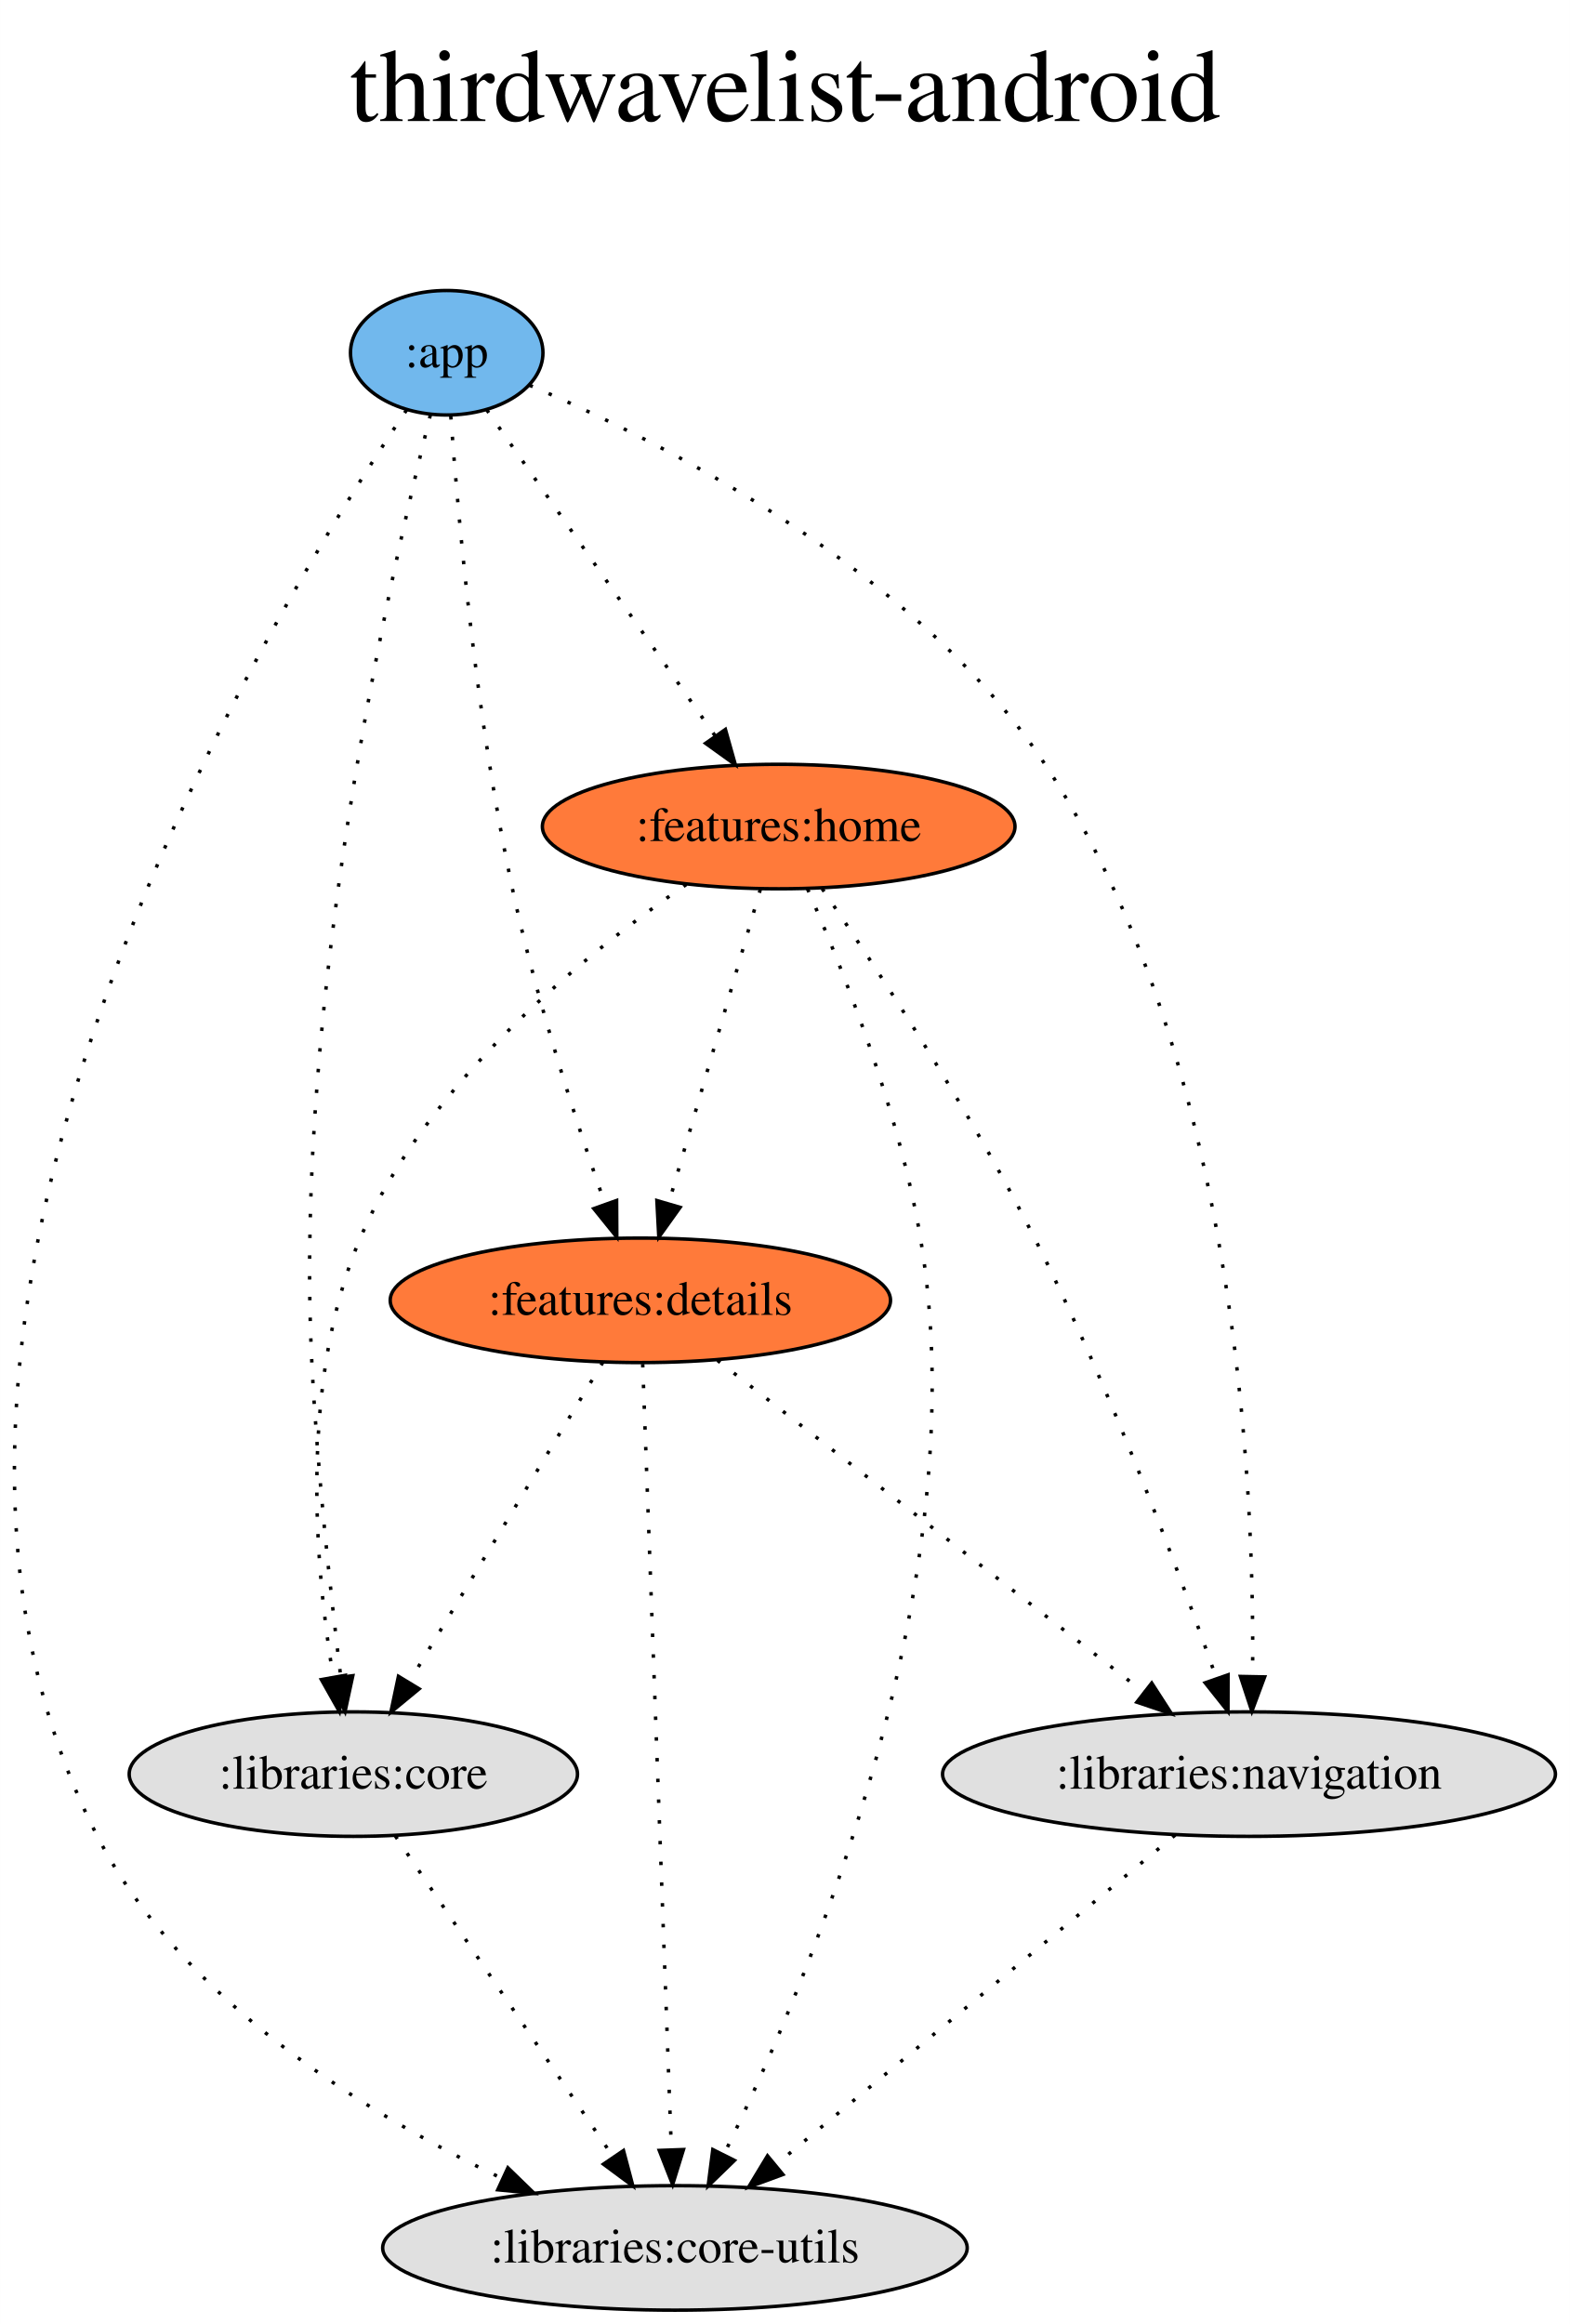
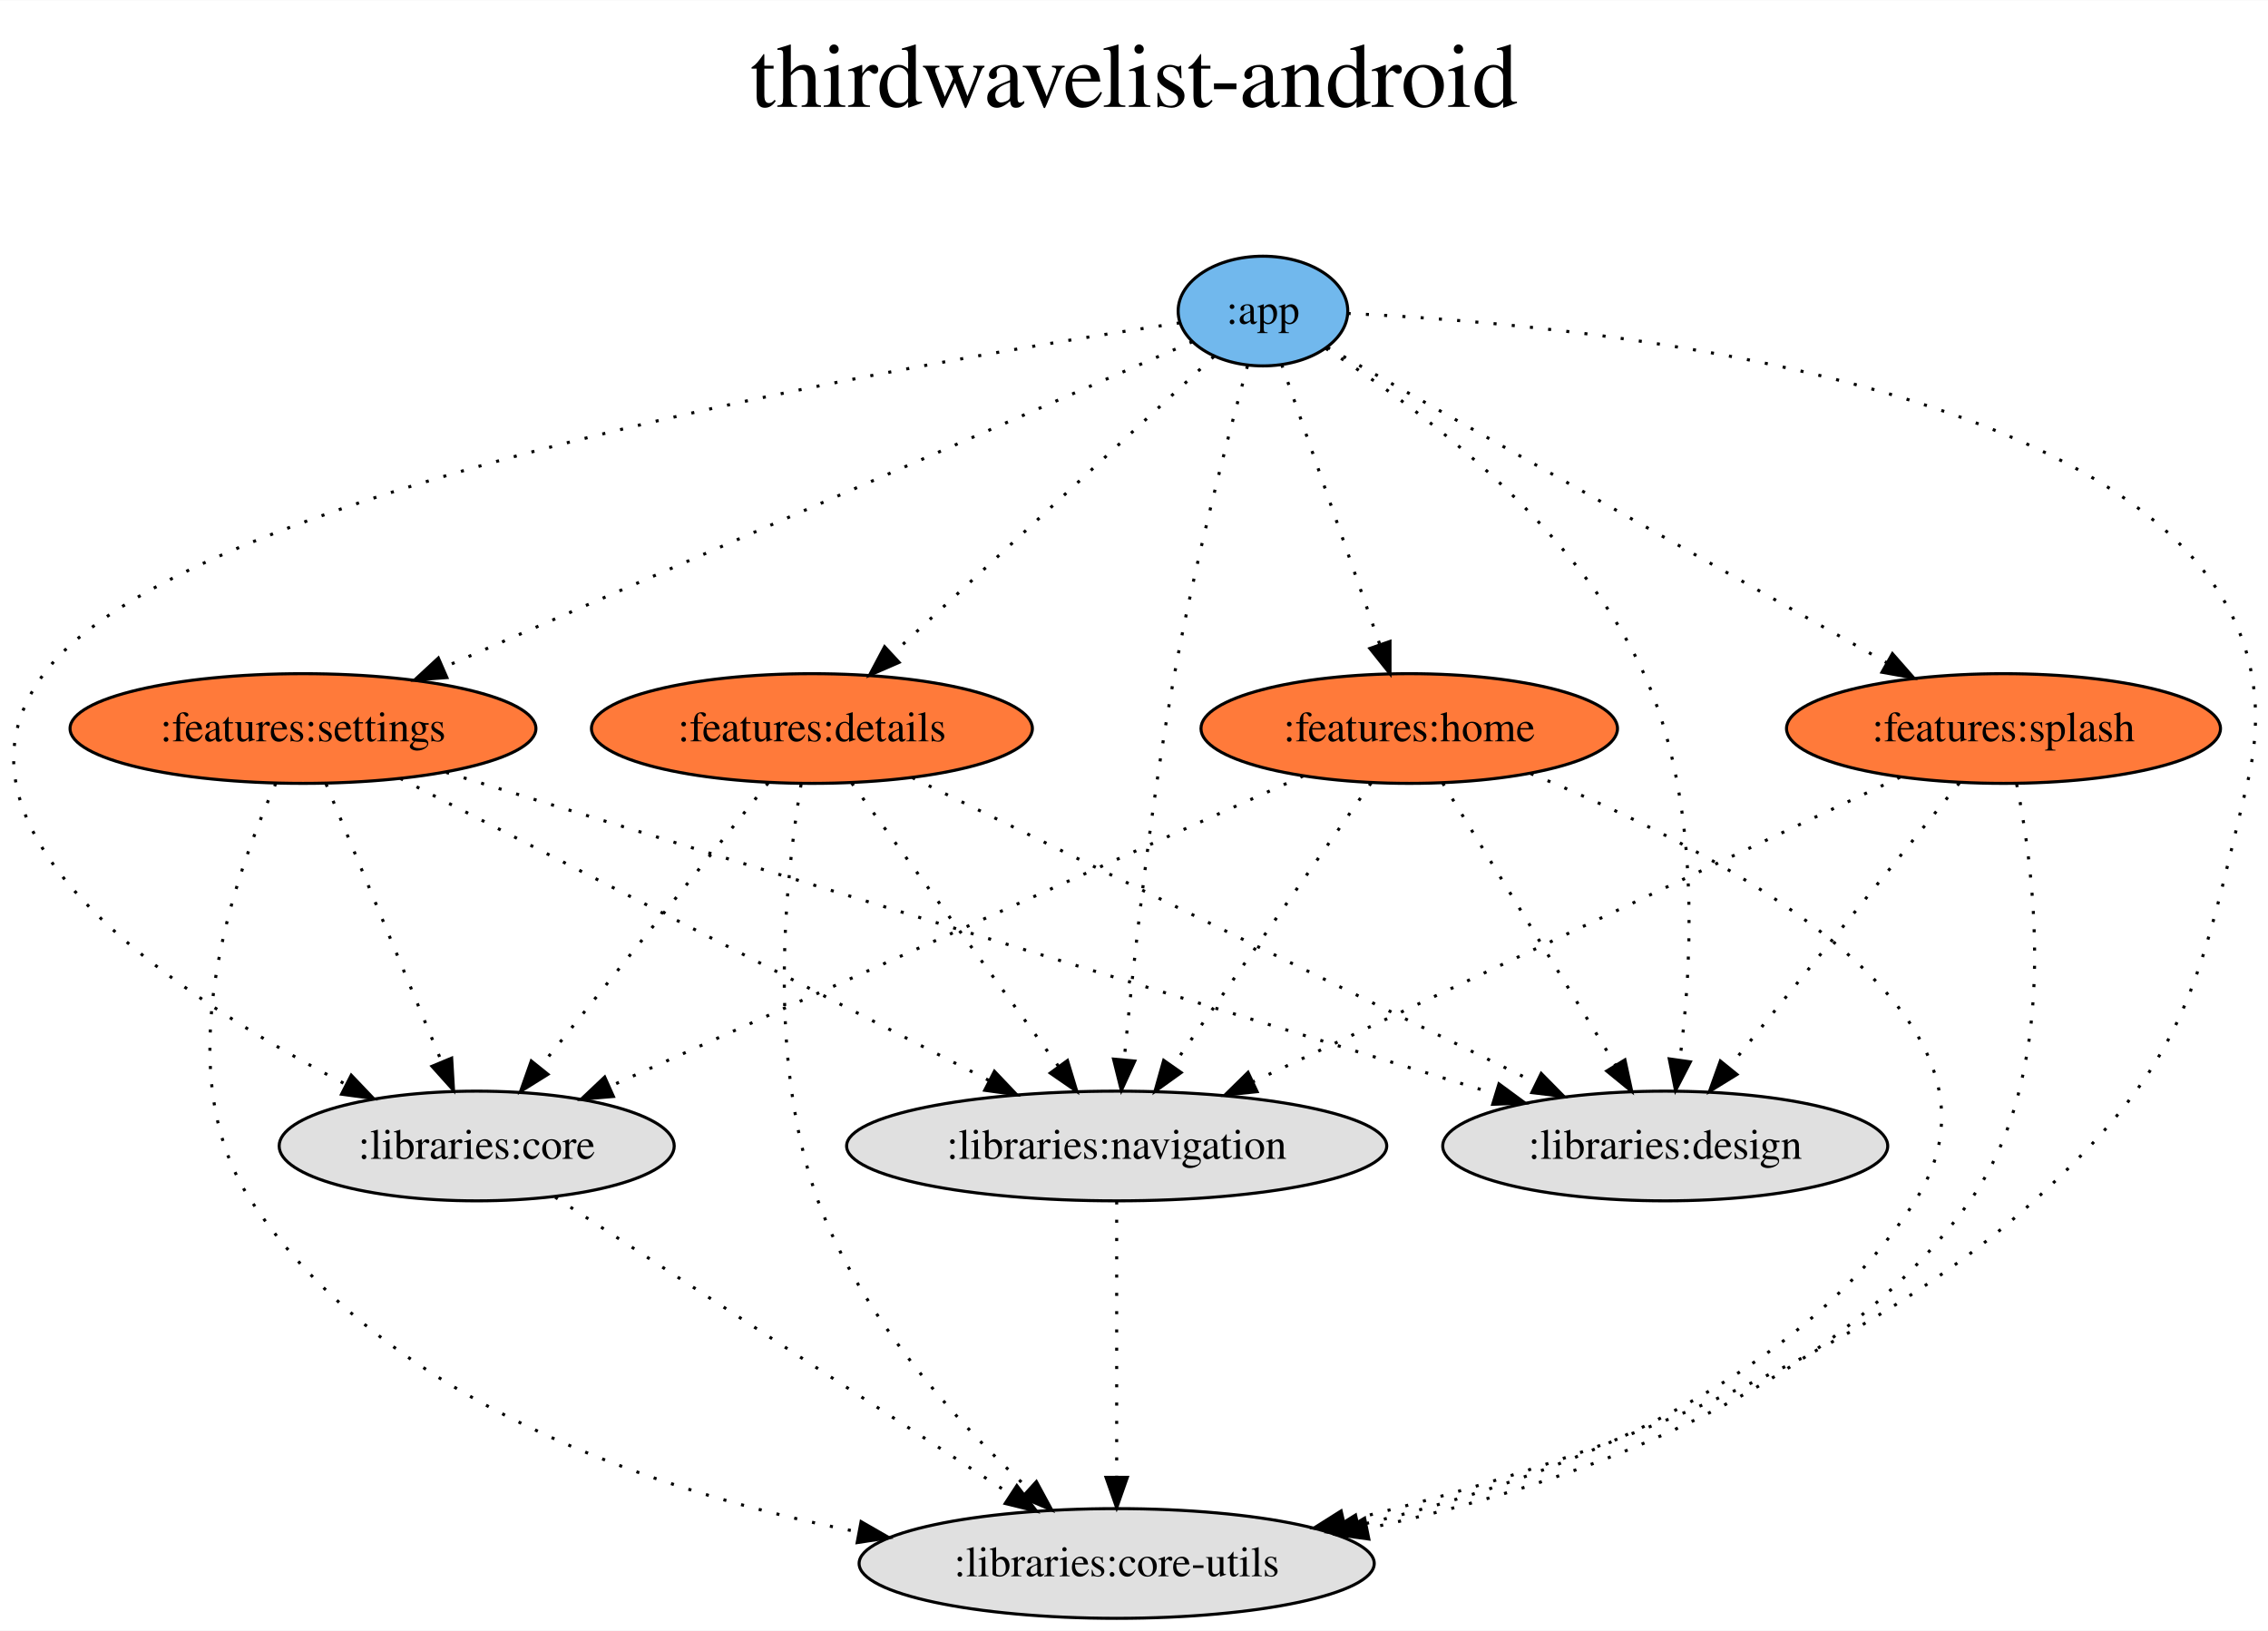
- <svg xmlns="http://www.w3.org/2000/svg" width="454pt" height="672pt" viewBox="0.00 0.00 453.98 672.00">
-   <g id="graph0" class="graph" transform="scale(1 1) rotate(0) translate(4 668)">
-     <polygon fill="#ffffff" stroke="transparent" points="-4,4 -4,-668 449.976,-668 449.976,4 -4,4" />
-     <text text-anchor="middle" x="222.988" y="-633" font-family="Times,serif" font-size="30.00" fill="#000000">thirdwavelist-android</text>
-     <text text-anchor="middle" x="222.988" y="-597" font-family="Times,serif" font-size="30.00" fill="#000000"> </text>
+ <svg xmlns="http://www.w3.org/2000/svg" height="535pt" viewBox="0.00 0.00 744.21 535.00" width="744pt">
+   <g class="graph" id="graph0" transform="scale(1 1) rotate(0) translate(4 531)">
+     <polygon fill="#ffffff" points="-4,4 -4,-531 740.214,-531 740.214,4 -4,4" stroke="transparent" />
+     <text fill="#000000" font-family="Times,serif" font-size="30.00" text-anchor="middle" x="368.107" y="-496">thirdwavelist-android
+         </text>
+     <text fill="#000000" font-family="Times,serif" font-size="30.00" text-anchor="middle" x="368.107" y="-460" />
    <g id="node1" class="node">
-       <ellipse fill="#71b8ed" stroke="#000000" cx="125.167" cy="-566" rx="27.829" ry="18" />
-       <text text-anchor="middle" x="125.167" y="-561.8" font-family="Times,serif" font-size="14.00" fill="#000000">:app</text>
+       <ellipse cx="410.42" cy="-429" fill="#71b8ed" rx="27.829" ry="18" stroke="#000000" />
+       <text fill="#000000" font-family="Times,serif" font-size="14.00" text-anchor="middle" x="410.42" y="-424.8">:app
+             </text>
    </g>
    <g id="node2" class="node">
-       <ellipse fill="#ff7a3a" stroke="#000000" cx="181.167" cy="-292" rx="72.34" ry="18" />
-       <text text-anchor="middle" x="181.167" y="-287.8" font-family="Times,serif" font-size="14.00" fill="#000000">:features:details</text>
+       <ellipse cx="262.42" cy="-292" fill="#ff7a3a" rx="72.34" ry="18" stroke="#000000" />
+       <text fill="#000000" font-family="Times,serif" font-size="14.00" text-anchor="middle" x="262.42" y="-287.8">:features:details
+             </text>
    </g>
-     <g id="edge5" class="edge">
-       <path fill="none" stroke="#000000" stroke-dasharray="1,5" d="M126.343,-547.688C128.456,-518.507 133.685,-459.771 144.167,-411 151.01,-379.166 162.595,-343.634 170.981,-319.753" />
-       <polygon fill="#000000" stroke="#000000" points="174.298,-320.872 174.356,-310.277 167.704,-318.523 174.298,-320.872" />
+     <g class="edge" id="edge7">
+       <path d="M394.3,-414.078C368.884,-390.551 319.249,-344.605 288.649,-316.279" fill="none" stroke="#000000" stroke-dasharray="1,5" />
+       <polygon fill="#000000" points="291.021,-313.706 281.305,-309.482 286.266,-318.843 291.021,-313.706" stroke="#000000" />
    </g>
    <g id="node3" class="node">
-       <ellipse fill="#ff7a3a" stroke="#000000" cx="221.167" cy="-429" rx="68.334" ry="18" />
-       <text text-anchor="middle" x="221.167" y="-424.8" font-family="Times,serif" font-size="14.00" fill="#000000">:features:home</text>
+       <ellipse cx="458.42" cy="-292" fill="#ff7a3a" rx="68.334" ry="18" stroke="#000000" />
+       <text fill="#000000" font-family="Times,serif" font-size="14.00" text-anchor="middle" x="458.42" y="-287.8">:features:home
+             </text>
    </g>
-     <g id="edge4" class="edge">
-       <path fill="none" stroke="#000000" stroke-dasharray="1,5" d="M136.747,-549.475C153.127,-526.099 183.233,-483.135 202.713,-455.335" />
-       <polygon fill="#000000" stroke="#000000" points="205.762,-457.084 208.634,-446.886 200.029,-453.067 205.762,-457.084" />
+     <g class="edge" id="edge6">
+       <path d="M416.597,-411.37C424.725,-388.173 439.1,-347.143 448.694,-319.759" fill="none" stroke="#000000" stroke-dasharray="1,5" />
+       <polygon fill="#000000" points="452.111,-320.592 452.114,-309.997 445.505,-318.277 452.111,-320.592" stroke="#000000" />
    </g>
    <g id="node4" class="node">
-       <ellipse fill="#e0e0e0" stroke="#000000" cx="98.167" cy="-155" rx="64.818" ry="18" />
-       <text text-anchor="middle" x="98.167" y="-150.8" font-family="Times,serif" font-size="14.00" fill="#000000">:libraries:core</text>
+       <ellipse cx="95.42" cy="-292" fill="#ff7a3a" rx="76.434" ry="18" stroke="#000000" />
+       <text fill="#000000" font-family="Times,serif" font-size="14.00" text-anchor="middle" x="95.42" y="-287.8">:features:settings
+             </text>
+     </g>
+     <g class="edge" id="edge8">
+       <path d="M387.257,-418.926C335.488,-396.411 209.604,-341.661 141.31,-311.958" fill="none" stroke="#000000" stroke-dasharray="1,5" />
+       <polygon fill="#000000" points="142.635,-308.718 132.069,-307.939 139.843,-315.137 142.635,-308.718" stroke="#000000" />
+     </g>
+     <g class="node" id="node5">
+       <ellipse cx="653.42" cy="-292" fill="#ff7a3a" rx="71.2" ry="18" stroke="#000000" />
+       <text fill="#000000" font-family="Times,serif" font-size="14.00" text-anchor="middle" x="653.42" y="-287.8">:features:splash
+             </text>
+     </g>
+     <g class="edge" id="edge5">
+       <path d="M431.56,-417.082C472.517,-393.991 563.206,-342.861 615.063,-313.625" fill="none" stroke="#000000" stroke-dasharray="1,5" />
+       <polygon fill="#000000" points="616.973,-316.566 623.965,-308.606 613.535,-310.469 616.973,-316.566" stroke="#000000" />
+     </g>
+     <g class="node" id="node6">
+       <ellipse cx="152.42" cy="-155" fill="#e0e0e0" rx="64.818" ry="18" stroke="#000000" />
+       <text fill="#000000" font-family="Times,serif" font-size="14.00" text-anchor="middle" x="152.42" y="-150.8">:libraries:core
+             </text>
    </g>
    <g id="edge2" class="edge">
-       <path fill="none" stroke="#000000" stroke-dasharray="1,5" d="M120.43,-547.985C108.941,-502.361 80.914,-378.459 86.167,-274 87.732,-242.888 91.584,-207.373 94.505,-183.3" />
-       <polygon fill="#000000" stroke="#000000" points="98.012,-183.457 95.77,-173.102 91.066,-182.595 98.012,-183.457" />
+       <path d="M383.102,-425.118C300.52,-412.771 56.335,-371.563 10.42,-310 -28.253,-258.147 54.697,-203.794 109.393,-175.26" fill="none" stroke="#000000" stroke-dasharray="1,5" />
+       <polygon fill="#000000" points="111.258,-178.237 118.573,-170.572 108.075,-172.003 111.258,-178.237" stroke="#000000" />
    </g>
-     <g id="node5" class="node">
-       <ellipse fill="#e0e0e0" stroke="#000000" cx="191.167" cy="-18" rx="84.517" ry="18" />
-       <text text-anchor="middle" x="191.167" y="-13.8" font-family="Times,serif" font-size="14.00" fill="#000000">:libraries:core-utils</text>
+     <g class="node" id="node7">
+       <ellipse cx="362.42" cy="-18" fill="#e0e0e0" rx="84.517" ry="18" stroke="#000000" />
+       <text fill="#000000" font-family="Times,serif" font-size="14.00" text-anchor="middle" x="362.42" y="-13.8">:libraries:core-utils
+             </text>
    </g>
    <g id="edge1" class="edge">
-       <path fill="none" stroke="#000000" stroke-dasharray="1,5" d="M113.554,-549.44C73.564,-490.215 -51.892,-284.593 24.167,-137 48.55,-89.685 101.416,-57.047 141.177,-38.081" />
-       <polygon fill="#000000" stroke="#000000" points="142.86,-41.158 150.466,-33.782 139.921,-34.806 142.86,-41.158" />
+       <path d="M438.203,-428.212C521.945,-424.419 764.311,-402.352 733.42,-274 717.42,-207.522 714.031,-182.977 663.42,-137 599.33,-78.778 503.341,-47.532 437.074,-31.881" fill="none" stroke="#000000" stroke-dasharray="1,5" />
+       <polygon fill="#000000" points="437.641,-28.42 427.112,-29.592 436.074,-35.242 437.641,-28.42" stroke="#000000" />
    </g>
-     <g id="node6" class="node">
-       <ellipse fill="#e0e0e0" stroke="#000000" cx="357.167" cy="-155" rx="88.618" ry="18" />
-       <text text-anchor="middle" x="357.167" y="-150.8" font-family="Times,serif" font-size="14.00" fill="#000000">:libraries:navigation</text>
+     <g class="node" id="node8">
+       <ellipse cx="542.42" cy="-155" fill="#e0e0e0" rx="73.007" ry="18" stroke="#000000" />
+       <text fill="#000000" font-family="Times,serif" font-size="14.00" text-anchor="middle" x="542.42" y="-150.8">:libraries:design
+             </text>
+     </g>
+     <g class="edge" id="edge4">
+       <path d="M431.016,-416.74C460.344,-397.972 513.057,-359.078 535.42,-310 554.085,-269.038 551.365,-215.506 547.226,-183.27" fill="none" stroke="#000000" stroke-dasharray="1,5" />
+       <polygon fill="#000000" points="550.667,-182.611 545.796,-173.203 543.737,-183.595 550.667,-182.611" stroke="#000000" />
+     </g>
+     <g class="node" id="node9">
+       <ellipse cx="362.42" cy="-155" fill="#e0e0e0" rx="88.618" ry="18" stroke="#000000" />
+       <text fill="#000000" font-family="Times,serif" font-size="14.00" text-anchor="middle" x="362.42" y="-150.8">:libraries:navigation
+             </text>
    </g>
    <g id="edge3" class="edge">
-       <path fill="none" stroke="#000000" stroke-dasharray="1,5" d="M149.129,-556.602C187.201,-540.358 260.993,-503.27 298.167,-447 353.491,-363.257 358.842,-238.68 358.193,-183.301" />
-       <polygon fill="#000000" stroke="#000000" points="361.69,-183.111 357.996,-173.18 354.691,-183.247 361.69,-183.111" />
+       <path d="M405.334,-410.997C398.946,-387.812 388.024,-346.19 381.42,-310 373.409,-266.102 367.845,-214.578 364.893,-183.381" fill="none" stroke="#000000" stroke-dasharray="1,5" />
+       <polygon fill="#000000" points="368.362,-182.876 363.958,-173.24 361.391,-183.519 368.362,-182.876" stroke="#000000" />
    </g>
-     <g id="edge7" class="edge">
-       <path fill="none" stroke="#000000" stroke-dasharray="1,5" d="M170.317,-274.09C156.025,-250.5 130.777,-208.826 114.26,-181.562" />
-       <polygon fill="#000000" stroke="#000000" points="117.196,-179.654 109.021,-172.915 111.209,-183.281 117.196,-179.654" />
+     <g class="edge" id="edge10">
+       <path d="M248.04,-274.09C228.934,-250.295 195.055,-208.1 173.179,-180.854" fill="none" stroke="#000000" stroke-dasharray="1,5" />
+       <polygon fill="#000000" points="175.794,-178.521 166.804,-172.915 170.336,-182.904 175.794,-178.521" stroke="#000000" />
    </g>
-     <g id="edge6" class="edge">
-       <path fill="none" stroke="#000000" stroke-dasharray="1,5" d="M181.839,-273.597C183.547,-226.801 188.065,-102.995 190.122,-46.65" />
-       <polygon fill="#000000" stroke="#000000" points="193.631,-46.444 190.499,-36.323 186.636,-46.189 193.631,-46.444" />
+     <g class="edge" id="edge9">
+       <path d="M258.847,-273.634C253.882,-243.879 247.305,-183.753 264.42,-137 278.307,-99.065 309.886,-64.496 333.467,-42.51" fill="none" stroke="#000000" stroke-dasharray="1,5" />
+       <polygon fill="#000000" points="336.077,-44.867 341.12,-35.55 331.367,-39.688 336.077,-44.867" stroke="#000000" />
    </g>
-     <g id="edge8" class="edge">
-       <path fill="none" stroke="#000000" stroke-dasharray="1,5" d="M203.458,-274.649C234.714,-250.319 291.665,-205.988 326.781,-178.653" />
-       <polygon fill="#000000" stroke="#000000" points="329.039,-181.331 334.781,-172.426 324.74,-175.807 329.039,-181.331" />
+     <g class="edge" id="edge12">
+       <path d="M295.363,-275.882C346.199,-251.008 443.749,-203.278 499.863,-175.823" fill="none" stroke="#000000" stroke-dasharray="1,5" />
+       <polygon fill="#000000" points="501.724,-178.808 509.168,-171.27 498.648,-172.521 501.724,-178.808" stroke="#000000" />
    </g>
-     <g id="edge12" class="edge">
-       <path fill="none" stroke="#000000" stroke-dasharray="1,5" d="M215.856,-410.808C209.072,-387.573 197.263,-347.128 189.332,-319.964" />
-       <polygon fill="#000000" stroke="#000000" points="192.663,-318.886 186.501,-310.268 185.944,-320.848 192.663,-318.886" />
+     <g class="edge" id="edge11">
+       <path d="M275.493,-274.09C292.787,-250.398 323.396,-208.464 343.291,-181.207" fill="none" stroke="#000000" stroke-dasharray="1,5" />
+       <polygon fill="#000000" points="346.275,-183.055 349.344,-172.915 340.621,-178.928 346.275,-183.055" stroke="#000000" />
    </g>
-     <g id="edge10" class="edge">
-       <path fill="none" stroke="#000000" stroke-dasharray="1,5" d="M194.464,-412.262C165.087,-392.108 119.479,-355.257 100.167,-310 82.517,-268.636 87.058,-215.227 92.339,-183.125" />
-       <polygon fill="#000000" stroke="#000000" points="95.816,-183.562 94.128,-173.102 88.925,-182.332 95.816,-183.562" />
+     <g class="edge" id="edge14">
+       <path d="M423.616,-276.418C367.56,-251.321 257.38,-201.992 196.119,-174.565" fill="none" stroke="#000000" stroke-dasharray="1,5" />
+       <polygon fill="#000000" points="197.28,-171.25 186.723,-170.358 194.42,-177.639 197.28,-171.25" stroke="#000000" />
    </g>
-     <g id="edge9" class="edge">
-       <path fill="none" stroke="#000000" stroke-dasharray="1,5" d="M229.509,-410.944C239.586,-388.045 255.961,-347.069 262.167,-310 278.719,-211.145 230.441,-96.212 205.316,-45.007" />
-       <polygon fill="#000000" stroke="#000000" points="208.375,-43.298 200.77,-35.922 202.115,-46.431 208.375,-43.298" />
+     <g class="edge" id="edge13">
+       <path d="M498.266,-277.199C559.075,-252.252 664.027,-198.49 624.42,-137 584.443,-74.936 503.319,-44.872 441.872,-30.545" fill="none" stroke="#000000" stroke-dasharray="1,5" />
+       <polygon fill="#000000" points="442.325,-27.06 431.803,-28.296 440.799,-33.892 442.325,-27.06" stroke="#000000" />
    </g>
-     <g id="edge11" class="edge">
-       <path fill="none" stroke="#000000" stroke-dasharray="1,5" d="M233.739,-411.031C249.365,-388.221 276.275,-347.338 295.167,-310 316.916,-267.017 336.559,-214.509 347.663,-182.964" />
-       <polygon fill="#000000" stroke="#000000" points="351.109,-183.709 351.092,-173.114 344.498,-181.408 351.109,-183.709" />
+     <g class="edge" id="edge16">
+       <path d="M469.402,-274.09C483.865,-250.5 509.417,-208.826 526.134,-181.562" fill="none" stroke="#000000" stroke-dasharray="1,5" />
+       <polygon fill="#000000" points="529.192,-183.269 531.436,-172.915 523.225,-179.61 529.192,-183.269" stroke="#000000" />
    </g>
-     <g id="edge13" class="edge">
-       <path fill="none" stroke="#000000" stroke-dasharray="1,5" d="M110.326,-137.09C126.408,-113.398 154.875,-71.463 173.377,-44.207" />
-       <polygon fill="#000000" stroke="#000000" points="176.286,-46.154 179.006,-35.915 170.494,-42.223 176.286,-46.154" />
+     <g class="edge" id="edge15">
+       <path d="M445.87,-274.09C429.268,-250.398 399.884,-208.464 380.784,-181.207" fill="none" stroke="#000000" stroke-dasharray="1,5" />
+       <polygon fill="#000000" points="383.579,-179.096 374.973,-172.915 377.846,-183.113 383.579,-179.096" stroke="#000000" />
    </g>
-     <g id="edge14" class="edge">
-       <path fill="none" stroke="#000000" stroke-dasharray="1,5" d="M335.806,-137.37C306.422,-113.12 253.425,-69.382 220.389,-42.117" />
-       <polygon fill="#000000" stroke="#000000" points="222.388,-39.228 212.447,-35.562 217.932,-44.627 222.388,-39.228" />
+     <g class="edge" id="edge18">
+       <path d="M102.989,-273.808C112.699,-250.47 129.632,-209.771 140.934,-182.606" fill="none" stroke="#000000" stroke-dasharray="1,5" />
+       <polygon fill="#000000" points="144.21,-183.845 144.82,-173.268 137.747,-181.156 144.21,-183.845" stroke="#000000" />
+     </g>
+     <g class="edge" id="edge17">
+       <path d="M86.492,-273.97C72.613,-243.104 50.232,-179.374 78.42,-137 122.425,-70.849 211.055,-41.398 277.664,-28.331" fill="none" stroke="#000000" stroke-dasharray="1,5" />
+       <polygon fill="#000000" points="278.554,-31.725 287.739,-26.445 277.266,-24.844 278.554,-31.725" stroke="#000000" />
+     </g>
+     <g class="edge" id="edge20">
+       <path d="M142.412,-277.598C225.484,-252.137 397.877,-199.301 486.757,-172.06" fill="none" stroke="#000000" stroke-dasharray="1,5" />
+       <polygon fill="#000000" points="487.856,-175.384 496.392,-169.107 485.805,-168.691 487.856,-175.384" stroke="#000000" />
+     </g>
+     <g class="edge" id="edge19">
+       <path d="M127.361,-275.611C175.545,-250.887 266.864,-204.031 320.392,-176.565" fill="none" stroke="#000000" stroke-dasharray="1,5" />
+       <polygon fill="#000000" points="322.308,-179.516 329.607,-171.837 319.112,-173.288 322.308,-179.516" stroke="#000000" />
+     </g>
+     <g class="edge" id="edge21">
+       <path d="M657.741,-273.739C664.005,-242.523 671.884,-178.281 642.42,-137 596.743,-73.003 509.514,-43.196 444.5,-29.456" fill="none" stroke="#000000" stroke-dasharray="1,5" />
+       <polygon fill="#000000" points="445.167,-26.02 434.671,-27.464 443.777,-32.88 445.167,-26.02" stroke="#000000" />
+     </g>
+     <g class="edge" id="edge23">
+       <path d="M638.909,-274.09C619.63,-250.295 585.443,-208.1 563.367,-180.854" fill="none" stroke="#000000" stroke-dasharray="1,5" />
+       <polygon fill="#000000" points="565.95,-178.481 556.935,-172.915 560.511,-182.888 565.95,-178.481" stroke="#000000" />
+     </g>
+     <g class="edge" id="edge22">
+       <path d="M619.469,-276.016C566.922,-251.277 465.862,-203.7 407.332,-176.144" fill="none" stroke="#000000" stroke-dasharray="1,5" />
+       <polygon fill="#000000" points="408.507,-172.829 397.968,-171.736 405.525,-179.162 408.507,-172.829" stroke="#000000" />
+     </g>
+     <g class="edge" id="edge24">
+       <path d="M178.17,-138.201C215.696,-113.72 285.509,-68.175 327.591,-40.721" fill="none" stroke="#000000" stroke-dasharray="1,5" />
+       <polygon fill="#000000" points="329.666,-43.547 336.129,-35.152 325.841,-37.684 329.666,-43.547" stroke="#000000" />
+     </g>
+     <g class="edge" id="edge25">
+       <path d="M362.42,-136.808C362.42,-113.675 362.42,-73.484 362.42,-46.324" fill="none" stroke="#000000" stroke-dasharray="1,5" />
+       <polygon fill="#000000" points="365.92,-46.268 362.42,-36.268 358.92,-46.268 365.92,-46.268" stroke="#000000" />
    </g>
  </g>
</svg>
